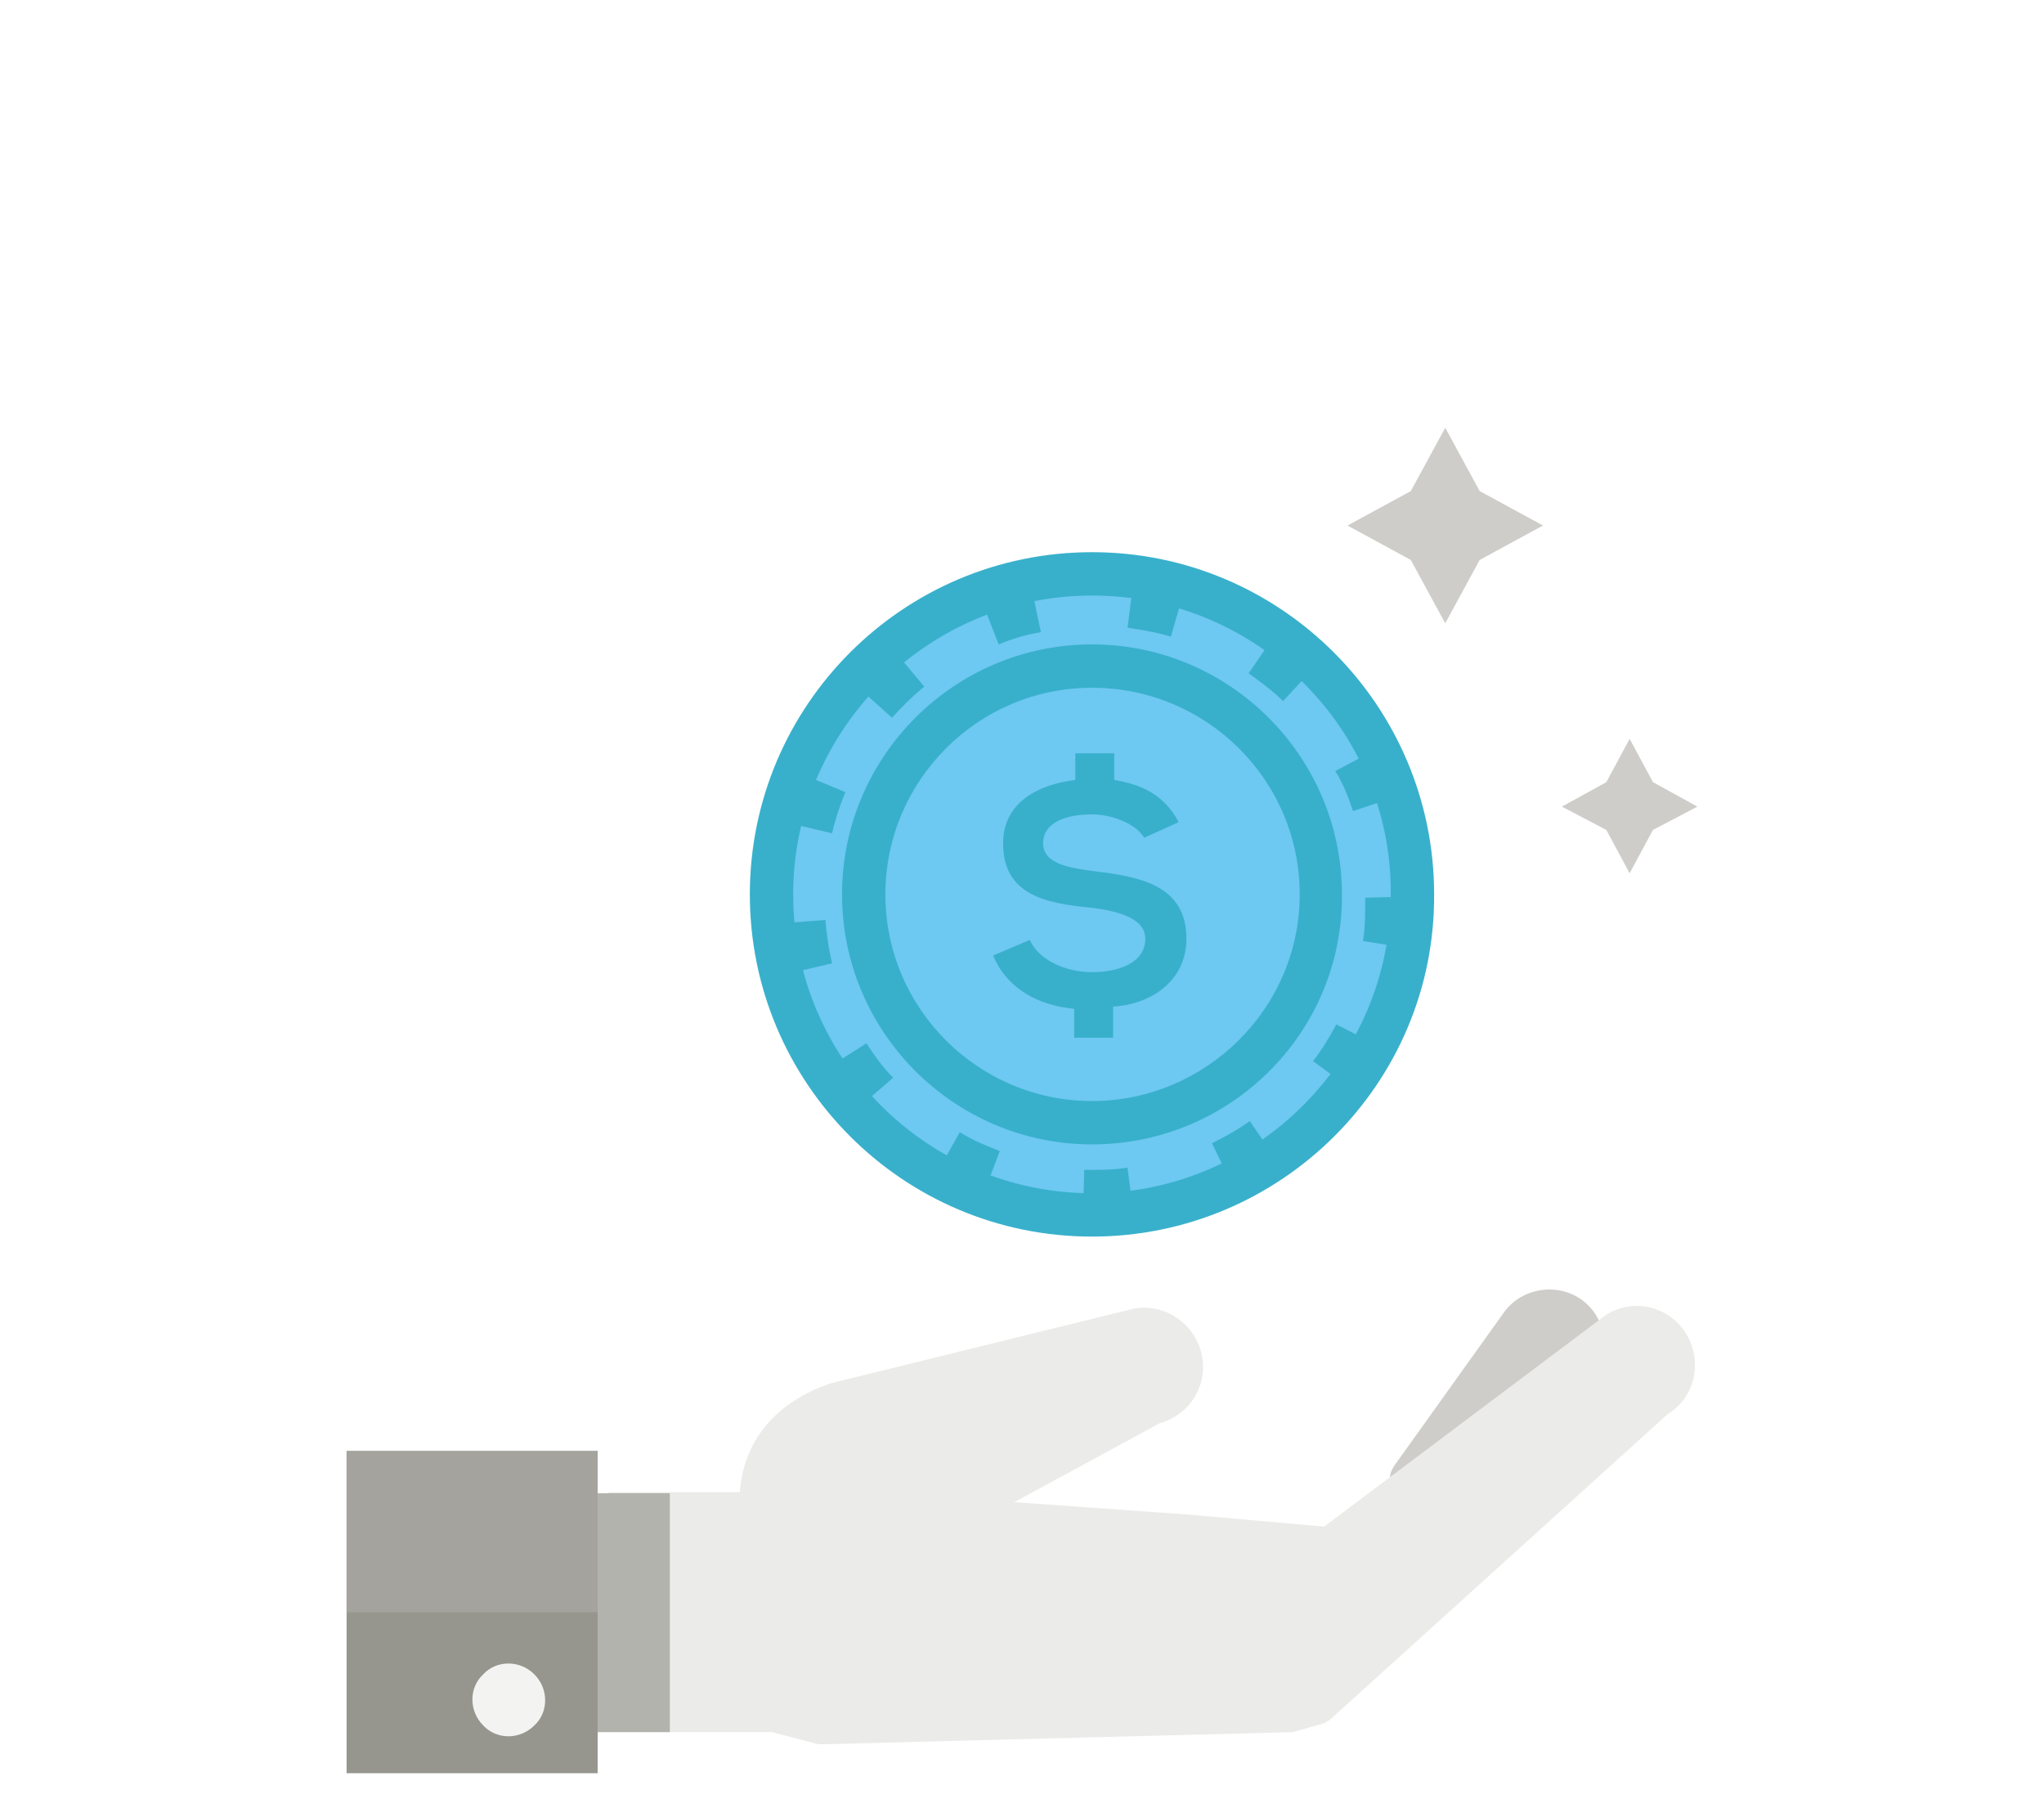
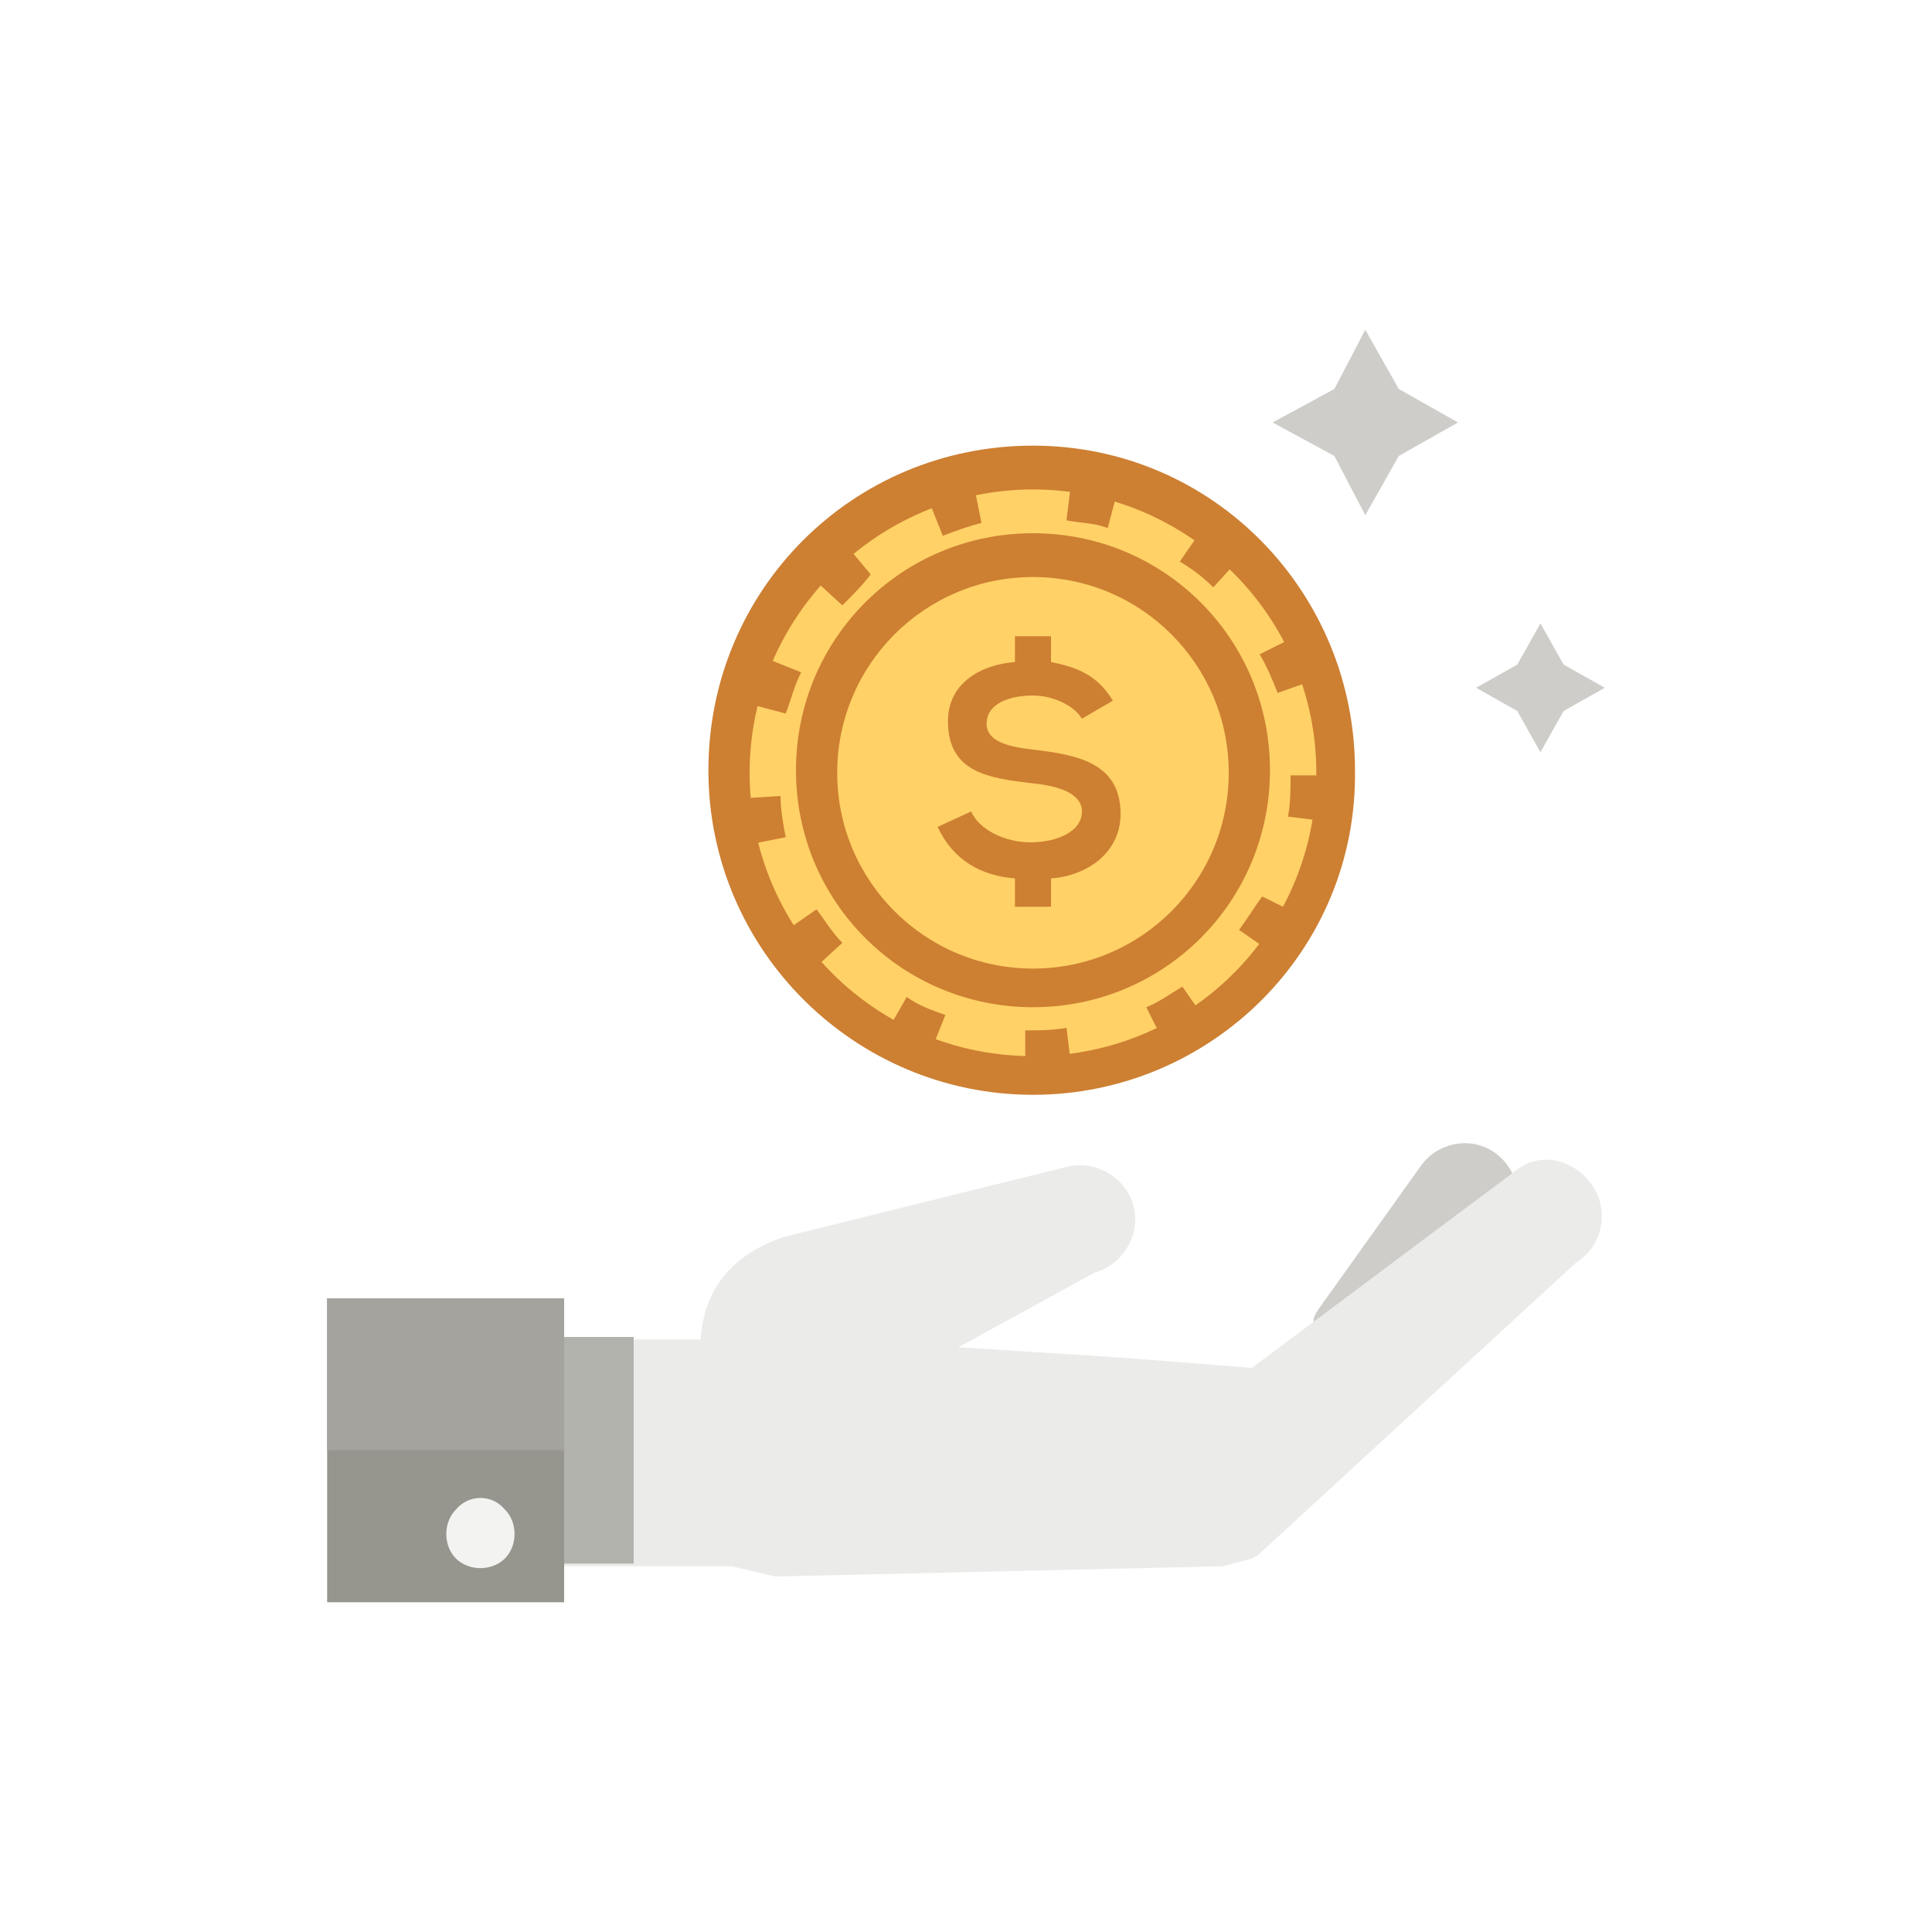
- <svg xmlns="http://www.w3.org/2000/svg" version="1.1" id="Capa_1" x="0px" y="0px" viewBox="0 -51.9 184 161.9" enable-background="new 0 -51.9 184 161.9" xml:space="preserve">
+ <svg xmlns="http://www.w3.org/2000/svg" version="1.1" id="Capa_1" x="0px" y="0px" viewBox="0 0 75 75" enable-background="new 0 0 75 75" xml:space="preserve">
  <g>
-     <path fill="#CECDC9" d="M136.1,82.2c-1.6,2.2-4.8,2.7-7,1.1l0,0c-2.2-1.6-5.1-1.1-3.5-3.4l9.8-13.7c1.6-2.2,4.8-2.7,7-1.1l0,0   c2.2,1.6,2.7,4.8,1.1,7L136.1,82.2z" />
-     <path fill="#EBEBE9" d="M151.7,68c-1.6-2.4-4.8-3.1-7.2-1.5l-25.3,19l-12.5-1.1l-15.4-1.1l13.1-7.1c2.8-0.8,4.5-3.6,3.7-6.5   c-0.8-2.8-3.7-4.5-6.5-3.7l-26.8,6.6c-5.3,1.8-7.9,5.5-8.2,9.8H54.8L48.4,104h21.1l4.2,1.1l42.7-1.1l2.8-0.8   c0.2-0.1,0.3-0.2,0.5-0.3l30.4-27.5C152.7,73.8,153.3,70.5,151.7,68z" />
-     <rect x="45.2" y="82.5" fill="#B3B3AE" width="15.1" height="21.5" />
-     <rect x="31.2" y="78.7" fill="#97968E" width="22.6" height="29" />
-     <path fill="#F3F3F1" d="M48.1,98.8c1.3,1.3,1.3,3.4,0,4.6c-1.3,1.3-3.4,1.3-4.6,0c-1.3-1.3-1.3-3.4,0-4.6   C44.7,97.5,46.8,97.5,48.1,98.8z" />
-     <circle fill="#6DC8F2" cx="98.3" cy="28.6" r="28.9" />
-     <path fill="#38B0CB" d="M98.3,59.4c-17,0-30.8-13.8-30.8-30.8c0-17,13.8-30.8,30.8-30.8c17,0,30.8,13.8,30.8,30.8   C129.2,45.6,115.3,59.4,98.3,59.4z M98.3,1.7c-14.8,0-26.9,12.1-26.9,26.9c0,14.8,12.1,26.9,26.9,26.9c14.8,0,26.9-12.1,26.9-26.9   C125.3,13.8,113.2,1.7,98.3,1.7z" />
-     <path fill="#38B0CB" d="M98.6,57.3c-0.4,0-0.7,0-1.1,0l0.1-3.9c1.3,0,2.6,0,3.9-0.2l0.5,3.9C100.9,57.2,99.8,57.3,98.6,57.3z    M88.6,55.4c-1.4-0.5-2.8-1.2-4.1-2l1.9-3.4c1.1,0.7,2.3,1.2,3.6,1.7L88.6,55.4z M110.8,54.5l-1.7-3.5c1.2-0.6,2.3-1.2,3.4-2   l2.2,3.2C113.5,53.1,112.2,53.9,110.8,54.5z M77.4,47.7c-1-1.1-1.9-2.4-2.7-3.6L78,42c0.7,1.1,1.5,2.2,2.4,3.1L77.4,47.7z    M121.3,45.9l-3.1-2.3c0.8-1,1.5-2.2,2.1-3.3l3.5,1.8C123,43.4,122.2,44.7,121.3,45.9z M71.1,35.7c-0.4-1.5-0.6-3-0.7-4.5l3.9-0.3   c0.1,1.3,0.3,2.6,0.6,3.9L71.1,35.7z M126.5,33.4l-3.8-0.6c0.2-1.3,0.2-2.6,0.2-3.9l3.8-0.1v0.1C126.7,30.4,126.7,32,126.5,33.4z    M74.9,23.1l-3.8-0.9c0.4-1.5,0.8-2.9,1.4-4.3l3.6,1.5C75.6,20.6,75.2,21.8,74.9,23.1z M121.8,21.1c-0.4-1.2-0.9-2.5-1.6-3.6   l3.4-1.8c0.7,1.3,1.3,2.8,1.8,4.2L121.8,21.1z M80.3,12.7l-2.9-2.6c1-1.1,2.1-2.2,3.3-3.2l2.5,3C82.1,10.8,81.2,11.7,80.3,12.7z    M115.5,11.2c-0.9-0.9-2-1.7-3.1-2.5l2.2-3.2c1.3,0.9,2.4,1.8,3.5,2.9L115.5,11.2z M89.9,6.1l-1.4-3.6c1.4-0.5,2.9-1,4.4-1.3   L93.7,5C92.4,5.2,91.1,5.6,89.9,6.1z M105.4,5.4c-1.3-0.4-2.6-0.6-3.9-0.8l0.5-3.9c1.5,0.2,3,0.5,4.5,0.9L105.4,5.4z" />
-     <path fill="#38B0CB" d="M98.3,51.1c-12.4,0-22.5-10.1-22.5-22.5c0-12.4,10.1-22.5,22.5-22.5c12.4,0,22.5,10.1,22.5,22.5   C120.9,41,110.8,51.1,98.3,51.1z M98.3,10c-10.3,0-18.6,8.4-18.6,18.6c0,10.3,8.4,18.6,18.6,18.6S117,38.9,117,28.6   C117,18.3,108.6,10,98.3,10z" />
-     <polygon fill="#CECDC9" points="130.1,-13.4 133.2,-7.7 138.9,-4.6 133.2,-1.5 130.1,4.2 127,-1.5 121.3,-4.6 127,-7.7  " />
-     <polygon fill="#CECDC9" points="146.7,14.6 148.8,18.5 152.8,20.7 148.8,22.8 146.7,26.7 144.6,22.8 140.6,20.7 144.6,18.5  " />
-     <path fill="#38B0CB" d="M103,23.5c-0.7-1.2-2.8-2.1-4.7-2.1c-2.3,0-4.4,0.7-4.4,2.6c0,1.8,2.2,2.2,4.5,2.5c4.1,0.5,8.4,1.2,8.4,6.1   c0,3.8-3.2,5.9-6.6,6.1v2.8h-3.5v-2.6c-3.1-0.3-6-1.7-7.3-4.8l3.3-1.4c0.8,1.8,3.2,2.9,5.6,2.9c2.5,0,4.8-0.9,4.8-3   c0-1.8-2.3-2.5-4.9-2.8c-4-0.4-7.9-1.1-7.9-5.8c0-3.7,3.2-5.3,6.5-5.7v-2.4h3.5v2.4c2.4,0.4,4.5,1.3,5.8,3.8L103,23.5z" />
-     <rect x="31.2" y="78.7" fill="#A4A39D" width="22.6" height="14.5" />
+     <path fill="#CECDC9" d="M55.5,51.8c-0.7,0.9-2,1.1-2.9,0.4l0,0c-0.9-0.7-2.1-0.4-1.4-1.4l4-5.6c0.7-0.9,2-1.1,2.9-0.4l0,0   c0.9,0.7,1.1,2,0.4,2.9L55.5,51.8z" />
+     <path fill="#EBEBE9" d="M61.8,46c-0.7-1-2-1.3-2.9-0.6l-10.3,7.7l-5.1-0.4l-6.3-0.4l5.3-2.9c1.1-0.3,1.8-1.5,1.5-2.6   c-0.3-1.1-1.5-1.8-2.6-1.5l-10.9,2.7c-2.2,0.7-3.2,2.2-3.3,4h-4.8l-2.6,8.8h8.6l1.7,0.4l17.4-0.4l1.1-0.3c0.1,0,0.1-0.1,0.2-0.1   L61.2,49C62.2,48.4,62.5,47,61.8,46z" />
+     <rect x="18.4" y="51.9" fill="#B3B3AE" width="6.2" height="8.8" />
+     <rect x="12.7" y="50.4" fill="#97968E" width="9.2" height="11.8" />
+     <path fill="#F3F3F1" d="M19.6,58.6c0.5,0.5,0.5,1.4,0,1.9c-0.5,0.5-1.4,0.5-1.9,0c-0.5-0.5-0.5-1.4,0-1.9   C18.2,58,19.1,58,19.6,58.6z" />
+     <circle fill="#FFD166" cx="40.1" cy="29.9" r="11.8" />
+     <path fill="#CD7F32" d="M40.1,42.5c-6.9,0-12.6-5.6-12.6-12.6s5.6-12.6,12.6-12.6S52.6,23,52.6,29.9C52.7,36.9,47,42.5,40.1,42.5z    M40.1,19c-6,0-11,4.9-11,11s4.9,11,11,11s11-4.9,11-11C51.1,23.9,46.1,19,40.1,19z" />
+     <path fill="#CD7F32" d="M40.2,41.6c-0.2,0-0.3,0-0.4,0l0-1.6c0.5,0,1.1,0,1.6-0.1l0.2,1.6C41.1,41.6,40.7,41.6,40.2,41.6z    M36.1,40.9c-0.6-0.2-1.1-0.5-1.7-0.8l0.8-1.4c0.4,0.3,0.9,0.5,1.5,0.7L36.1,40.9z M45.2,40.5l-0.7-1.4c0.5-0.2,0.9-0.5,1.4-0.8   l0.9,1.3C46.3,39.9,45.7,40.3,45.2,40.5z M31.5,37.7c-0.4-0.4-0.8-1-1.1-1.5l1.3-0.9c0.3,0.4,0.6,0.9,1,1.3L31.5,37.7z M49.4,37   l-1.3-0.9c0.3-0.4,0.6-0.9,0.9-1.3l1.4,0.7C50.1,36,49.8,36.5,49.4,37z M29,32.8c-0.2-0.6-0.2-1.2-0.3-1.8l1.6-0.1   c0,0.5,0.1,1.1,0.2,1.6L29,32.8z M51.6,31.9L50,31.7c0.1-0.5,0.1-1.1,0.1-1.6l1.5,0v0C51.6,30.7,51.6,31.3,51.6,31.9z M30.5,27.7   L29,27.3c0.2-0.6,0.3-1.2,0.6-1.8l1.5,0.6C30.8,26.7,30.7,27.2,30.5,27.7z M49.6,26.9c-0.2-0.5-0.4-1-0.7-1.5l1.4-0.7   c0.3,0.5,0.5,1.1,0.7,1.7L49.6,26.9z M32.7,23.5l-1.2-1.1c0.4-0.4,0.9-0.9,1.3-1.3l1,1.2C33.5,22.7,33.1,23.1,32.7,23.5z    M47.1,22.8c-0.4-0.4-0.8-0.7-1.3-1l0.9-1.3c0.5,0.4,1,0.7,1.4,1.2L47.1,22.8z M36.6,20.8l-0.6-1.5c0.6-0.2,1.2-0.4,1.8-0.5   l0.3,1.5C37.7,20.4,37.1,20.6,36.6,20.8z M43,20.5c-0.5-0.2-1.1-0.2-1.6-0.3l0.2-1.6c0.6,0.1,1.2,0.2,1.8,0.4L43,20.5z" />
+     <path fill="#CD7F32" d="M40.1,39.1c-5.1,0-9.2-4.1-9.2-9.2s4.1-9.2,9.2-9.2s9.2,4.1,9.2,9.2C49.3,35,45.2,39.1,40.1,39.1z    M40.1,22.4c-4.2,0-7.6,3.4-7.6,7.6c0,4.2,3.4,7.6,7.6,7.6s7.6-3.4,7.6-7.6S44.3,22.4,40.1,22.4z" />
+     <polygon fill="#CECDC9" points="53,12.8 54.3,15.1 56.6,16.4 54.3,17.7 53,20 51.8,17.7 49.4,16.4 51.8,15.1  " />
+     <polygon fill="#CECDC9" points="59.8,24.2 60.7,25.8 62.3,26.7 60.7,27.6 59.8,29.2 58.9,27.6 57.3,26.7 58.9,25.8  " />
+     <path fill="#CD7F32" d="M42,27.9c-0.3-0.5-1.1-0.9-1.9-0.9c-0.9,0-1.8,0.3-1.8,1.1c0,0.7,0.9,0.9,1.8,1c1.7,0.2,3.4,0.5,3.4,2.5   c0,1.5-1.3,2.4-2.7,2.5v1.1h-1.4v-1.1c-1.3-0.1-2.4-0.7-3-2l1.3-0.6c0.3,0.7,1.3,1.2,2.3,1.2c1,0,2-0.4,2-1.2c0-0.7-0.9-1-2-1.1   c-1.6-0.2-3.2-0.4-3.2-2.4c0-1.5,1.3-2.2,2.6-2.3v-1h1.4v1c1,0.2,1.8,0.5,2.4,1.5L42,27.9z" />
+     <rect x="12.7" y="50.4" fill="#A4A39D" width="9.2" height="5.9" />
  </g>
</svg>
